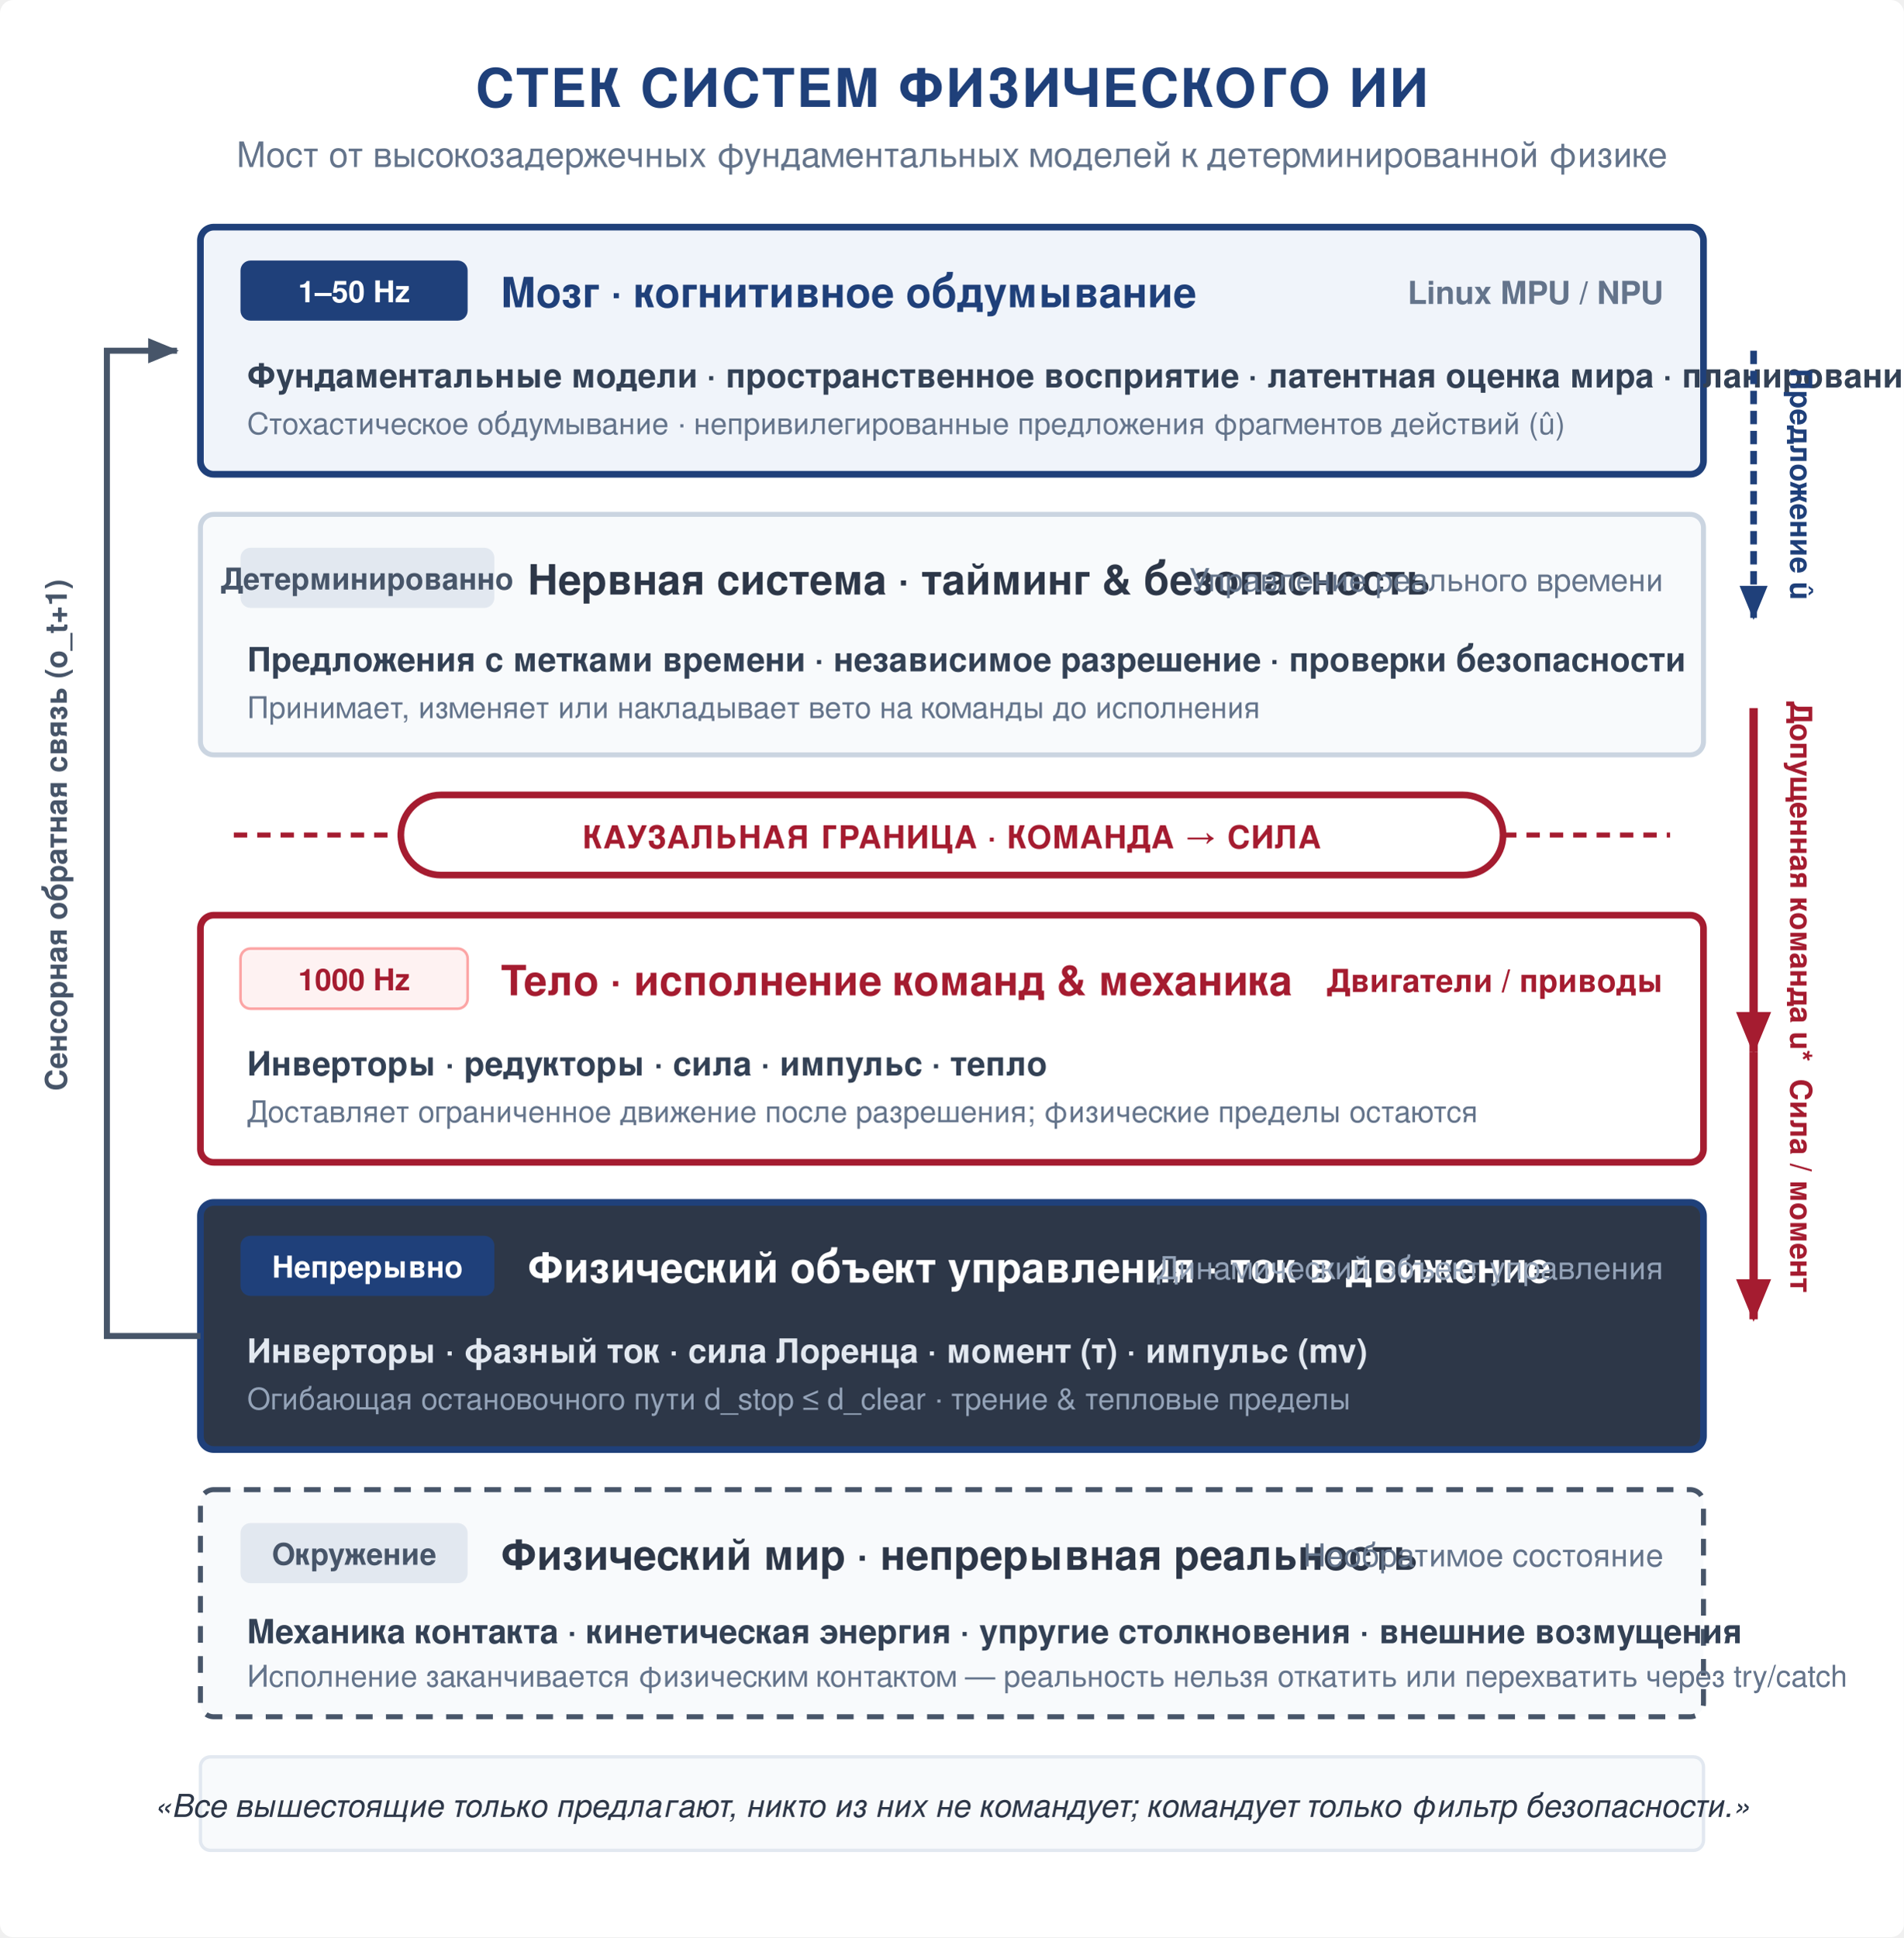
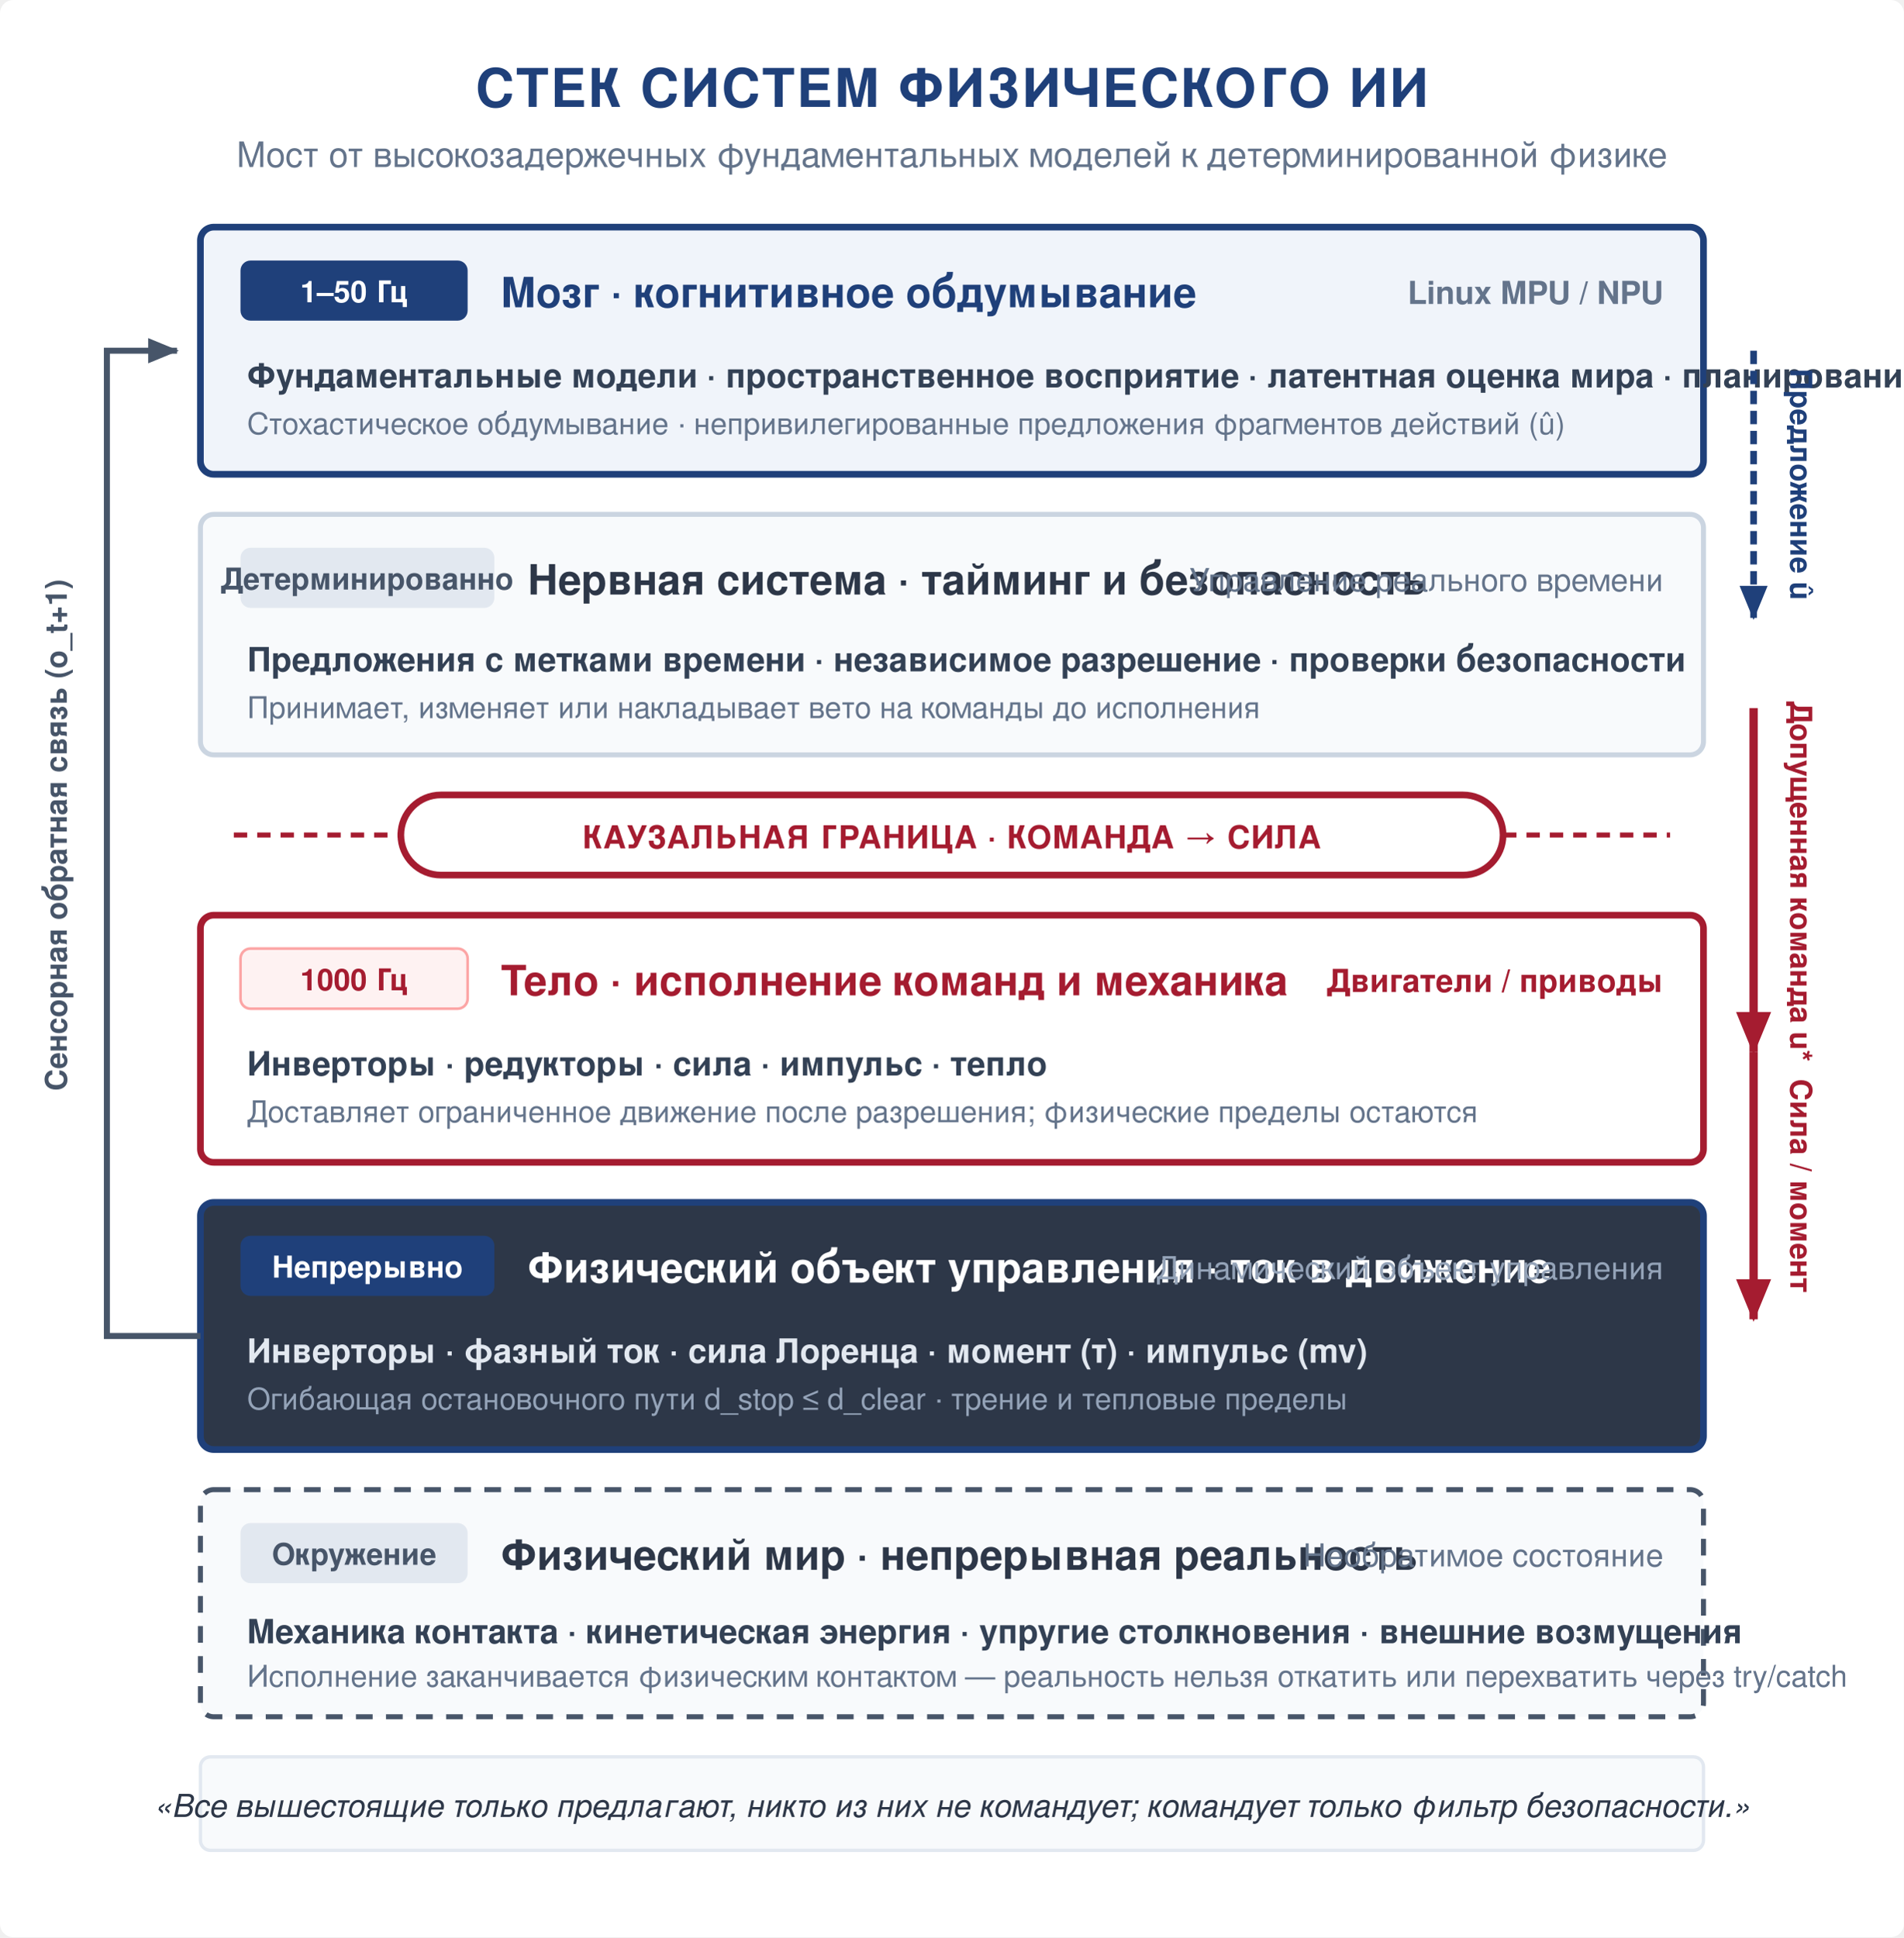
<svg xmlns="http://www.w3.org/2000/svg" viewBox="0 0 570 580" width="100%" height="100%" font-family="Helvetica Neue, Helvetica, Arial, sans-serif">
  <defs>
    <marker id="arr-navy" viewBox="0 0 10 10" refX="8" refY="5" markerWidth="6" markerHeight="6" orient="auto-start-reverse">
      <path d="M 0 1.5 L 8.5 5 L 0 8.5 z" fill="#1F407A" />
    </marker>
    <marker id="arr-slate" viewBox="0 0 10 10" refX="8" refY="5" markerWidth="6" markerHeight="6" orient="auto-start-reverse">
      <path d="M 0 1.5 L 8.5 5 L 0 8.5 z" fill="#475569" />
    </marker>
    <marker id="arr-red" viewBox="0 0 10 10" refX="8" refY="5" markerWidth="6" markerHeight="6" orient="auto-start-reverse">
      <path d="M 0 1.5 L 8.5 5 L 0 8.5 z" fill="#A51C30" />
    </marker>
  </defs>
  <rect width="570" height="580" fill="#FFFFFF" rx="4" />
  <text x="285" y="32" font-size="16" font-weight="bold" fill="#1F407A" text-anchor="middle" letter-spacing="0.04em">СТЕК СИСТЕМ ФИЗИЧЕСКОГО ИИ</text>
  <text x="285" y="50" font-size="10.5" fill="#64748B" text-anchor="middle">Мост от высокозадержечных фундаментальных моделей к детерминированной физике</text>
  <g transform="translate(60, 68)">
    <rect x="0" y="0" width="450" height="74" rx="4" fill="#F0F4FA" stroke="#1F407A" stroke-width="2" />
    <rect x="12" y="10" width="68" height="18" rx="3" fill="#1F407A" />
-     <text x="46" y="22.5" font-size="9" font-weight="bold" fill="#FFFFFF" text-anchor="middle">1–50 Hz</text>
+     <text x="46" y="22.5" font-size="9" font-weight="bold" fill="#FFFFFF" text-anchor="middle">1–50 Гц</text>
    <text x="90" y="24" font-size="12.5" font-weight="bold" fill="#1F407A">Мозг · когнитивное обдумывание</text>
    <text x="438" y="23" font-size="9.5" font-weight="bold" fill="#64748B" text-anchor="end">Linux MPU / NPU</text>
    <text x="14" y="48" font-size="10" font-weight="600" fill="#334155">Фундаментальные модели · пространственное восприятие · латентная оценка мира · планирование</text>
    <text x="14" y="62" font-size="9" fill="#64748B">Стохастическое обдумывание · непривилегированные предложения фрагментов действий (û)</text>
  </g>
  <g transform="translate(60, 154)">
    <rect x="0" y="0" width="450" height="72" rx="4" fill="#F8FAFC" stroke="#CBD5E1" stroke-width="1.5" />
    <rect x="12" y="10" width="76" height="18" rx="3" fill="#E2E8F0" />
    <text x="50" y="22.5" font-size="9" font-weight="bold" fill="#475569" text-anchor="middle">Детерминированно</text>
-     <text x="98" y="24" font-size="12.5" font-weight="bold" fill="#2D3748">Нервная система · тайминг &amp; безопасность</text>
+     <text x="98" y="24" font-size="12.5" font-weight="bold" fill="#2D3748">Нервная система · тайминг и безопасность</text>
    <text x="438" y="23" font-size="9.5" fill="#64748B" text-anchor="end">Управление реального времени</text>
    <text x="14" y="47" font-size="10" font-weight="600" fill="#334155">Предложения с метками времени · независимое разрешение · проверки безопасности</text>
    <text x="14" y="61" font-size="9" fill="#64748B">Принимает, изменяет или накладывает вето на команды до исполнения</text>
  </g>
  <g transform="translate(60, 238)">
    <line x1="10" y1="12" x2="60" y2="12" stroke="#A51C30" stroke-width="1.5" stroke-dasharray="4,3" />
    <line x1="390" y1="12" x2="440" y2="12" stroke="#A51C30" stroke-width="1.5" stroke-dasharray="4,3" />
    <rect x="60" y="0" width="330" height="24" rx="12" fill="#FFFFFF" stroke="#A51C30" stroke-width="2" />
    <text x="225" y="16" font-size="9.5" font-weight="bold" fill="#A51C30" text-anchor="middle" letter-spacing="0.03em">
      КАУЗАЛЬНАЯ ГРАНИЦА · КОМАНДА → СИЛА
    </text>
  </g>
  <g transform="translate(60, 274)">
    <rect x="0" y="0" width="450" height="74" rx="4" fill="#FFFFFF" stroke="#A51C30" stroke-width="2" />
    <rect x="12" y="10" width="68" height="18" rx="3" fill="#FEF2F2" stroke="#FCA5A5" stroke-width="0.8" />
-     <text x="46" y="22.5" font-size="9" font-weight="bold" fill="#A51C30" text-anchor="middle">1000 Hz</text>
-     <text x="90" y="24" font-size="12.5" font-weight="bold" fill="#A51C30">Тело · исполнение команд &amp; механика</text>
+     <text x="46" y="22.5" font-size="9" font-weight="bold" fill="#A51C30" text-anchor="middle">1000 Гц</text>
+     <text x="90" y="24" font-size="12.5" font-weight="bold" fill="#A51C30">Тело · исполнение команд и механика</text>
    <text x="438" y="23" font-size="9.5" font-weight="bold" fill="#A51C30" text-anchor="end">Двигатели / приводы</text>
    <text x="14" y="48" font-size="10" font-weight="600" fill="#334155">Инверторы · редукторы · сила · импульс · тепло</text>
    <text x="14" y="62" font-size="9" fill="#64748B">Доставляет ограниченное движение после разрешения; физические пределы остаются</text>
  </g>
  <g transform="translate(60, 360)">
    <rect x="0" y="0" width="450" height="74" rx="4" fill="#2D3748" stroke="#1F407A" stroke-width="2" />
    <rect x="12" y="10" width="76" height="18" rx="3" fill="#1F407A" />
    <text x="50" y="22.5" font-size="9" font-weight="bold" fill="#FFFFFF" text-anchor="middle">Непрерывно</text>
    <text x="98" y="24" font-size="12.5" font-weight="bold" fill="#FFFFFF">Физический объект управления · ток в движение</text>
    <text x="438" y="23" font-size="9.5" fill="#94A3B8" text-anchor="end">Динамический объект управления</text>
    <text x="14" y="48" font-size="10" font-weight="600" fill="#E2E8F0">Инверторы · фазный ток · сила Лоренца · момент (τ) · импульс (mv)</text>
-     <text x="14" y="62" font-size="9" fill="#94A3B8">Огибающая остановочного пути d_stop ≤ d_clear · трение &amp; тепловые пределы</text>
+     <text x="14" y="62" font-size="9" fill="#94A3B8">Огибающая остановочного пути d_stop ≤ d_clear · трение и тепловые пределы</text>
  </g>
  <g transform="translate(60, 446)">
    <rect x="0" y="0" width="450" height="68" rx="4" fill="#F8FAFC" stroke="#475569" stroke-width="1.5" stroke-dasharray="5,4" />
    <rect x="12" y="10" width="68" height="18" rx="3" fill="#E2E8F0" />
    <text x="46" y="22.5" font-size="9" font-weight="bold" fill="#475569" text-anchor="middle">Окружение</text>
    <text x="90" y="24" font-size="12.5" font-weight="bold" fill="#2D3748">Физический мир · непрерывная реальность</text>
    <text x="438" y="23" font-size="9.5" fill="#64748B" text-anchor="end">Необратимое состояние</text>
    <text x="14" y="46" font-size="10" font-weight="600" fill="#334155">Механика контакта · кинетическая энергия · упругие столкновения · внешние возмущения</text>
    <text x="14" y="59" font-size="9" fill="#64748B">Исполнение заканчивается физическим контактом — реальность нельзя откатить или перехватить через try/catch</text>
  </g>
  <path fill="none" d="M 525 105 L 525 185" stroke="#1F407A" stroke-width="2" stroke-dasharray="4,2" marker-end="url(#arr-navy)" />
  <text x="536" y="145" font-size="9" font-weight="bold" fill="#1F407A" transform="rotate(90, 536, 145)" text-anchor="middle">Предложение û</text>
  <path fill="none" d="M 525 212 L 525 315" stroke="#A51C30" stroke-width="2.5" marker-end="url(#arr-red)" />
  <text x="536" y="264" font-size="9" font-weight="bold" fill="#A51C30" transform="rotate(90, 536, 264)" text-anchor="middle">Допущенная команда u*</text>
  <path fill="none" d="M 525 315 L 525 395" stroke="#A51C30" stroke-width="2.5" marker-end="url(#arr-red)" />
  <text x="536" y="355" font-size="9" font-weight="bold" fill="#A51C30" transform="rotate(90, 536, 355)" text-anchor="middle">Сила / момент</text>
  <path fill="none" d="M 60 400 L 32 400 L 32 105 L 53 105" stroke="#475569" stroke-width="1.8" marker-end="url(#arr-slate)" />
  <text x="20" y="250" font-size="9" font-weight="bold" fill="#475569" transform="rotate(-90, 20, 250)" text-anchor="middle">Сенсорная обратная связь (o_t+1)</text>
  <g transform="translate(60, 526)">
    <rect x="0" y="0" width="450" height="28" rx="3" fill="#F8FAFC" stroke="#E2E8F0" stroke-width="1" />
    <text x="225" y="18" font-size="9.5" font-style="italic" fill="#2D3748" text-anchor="middle">
      «Все вышестоящие только предлагают, никто из них не командует; командует только фильтр безопасности.»
    </text>
  </g>
</svg>
